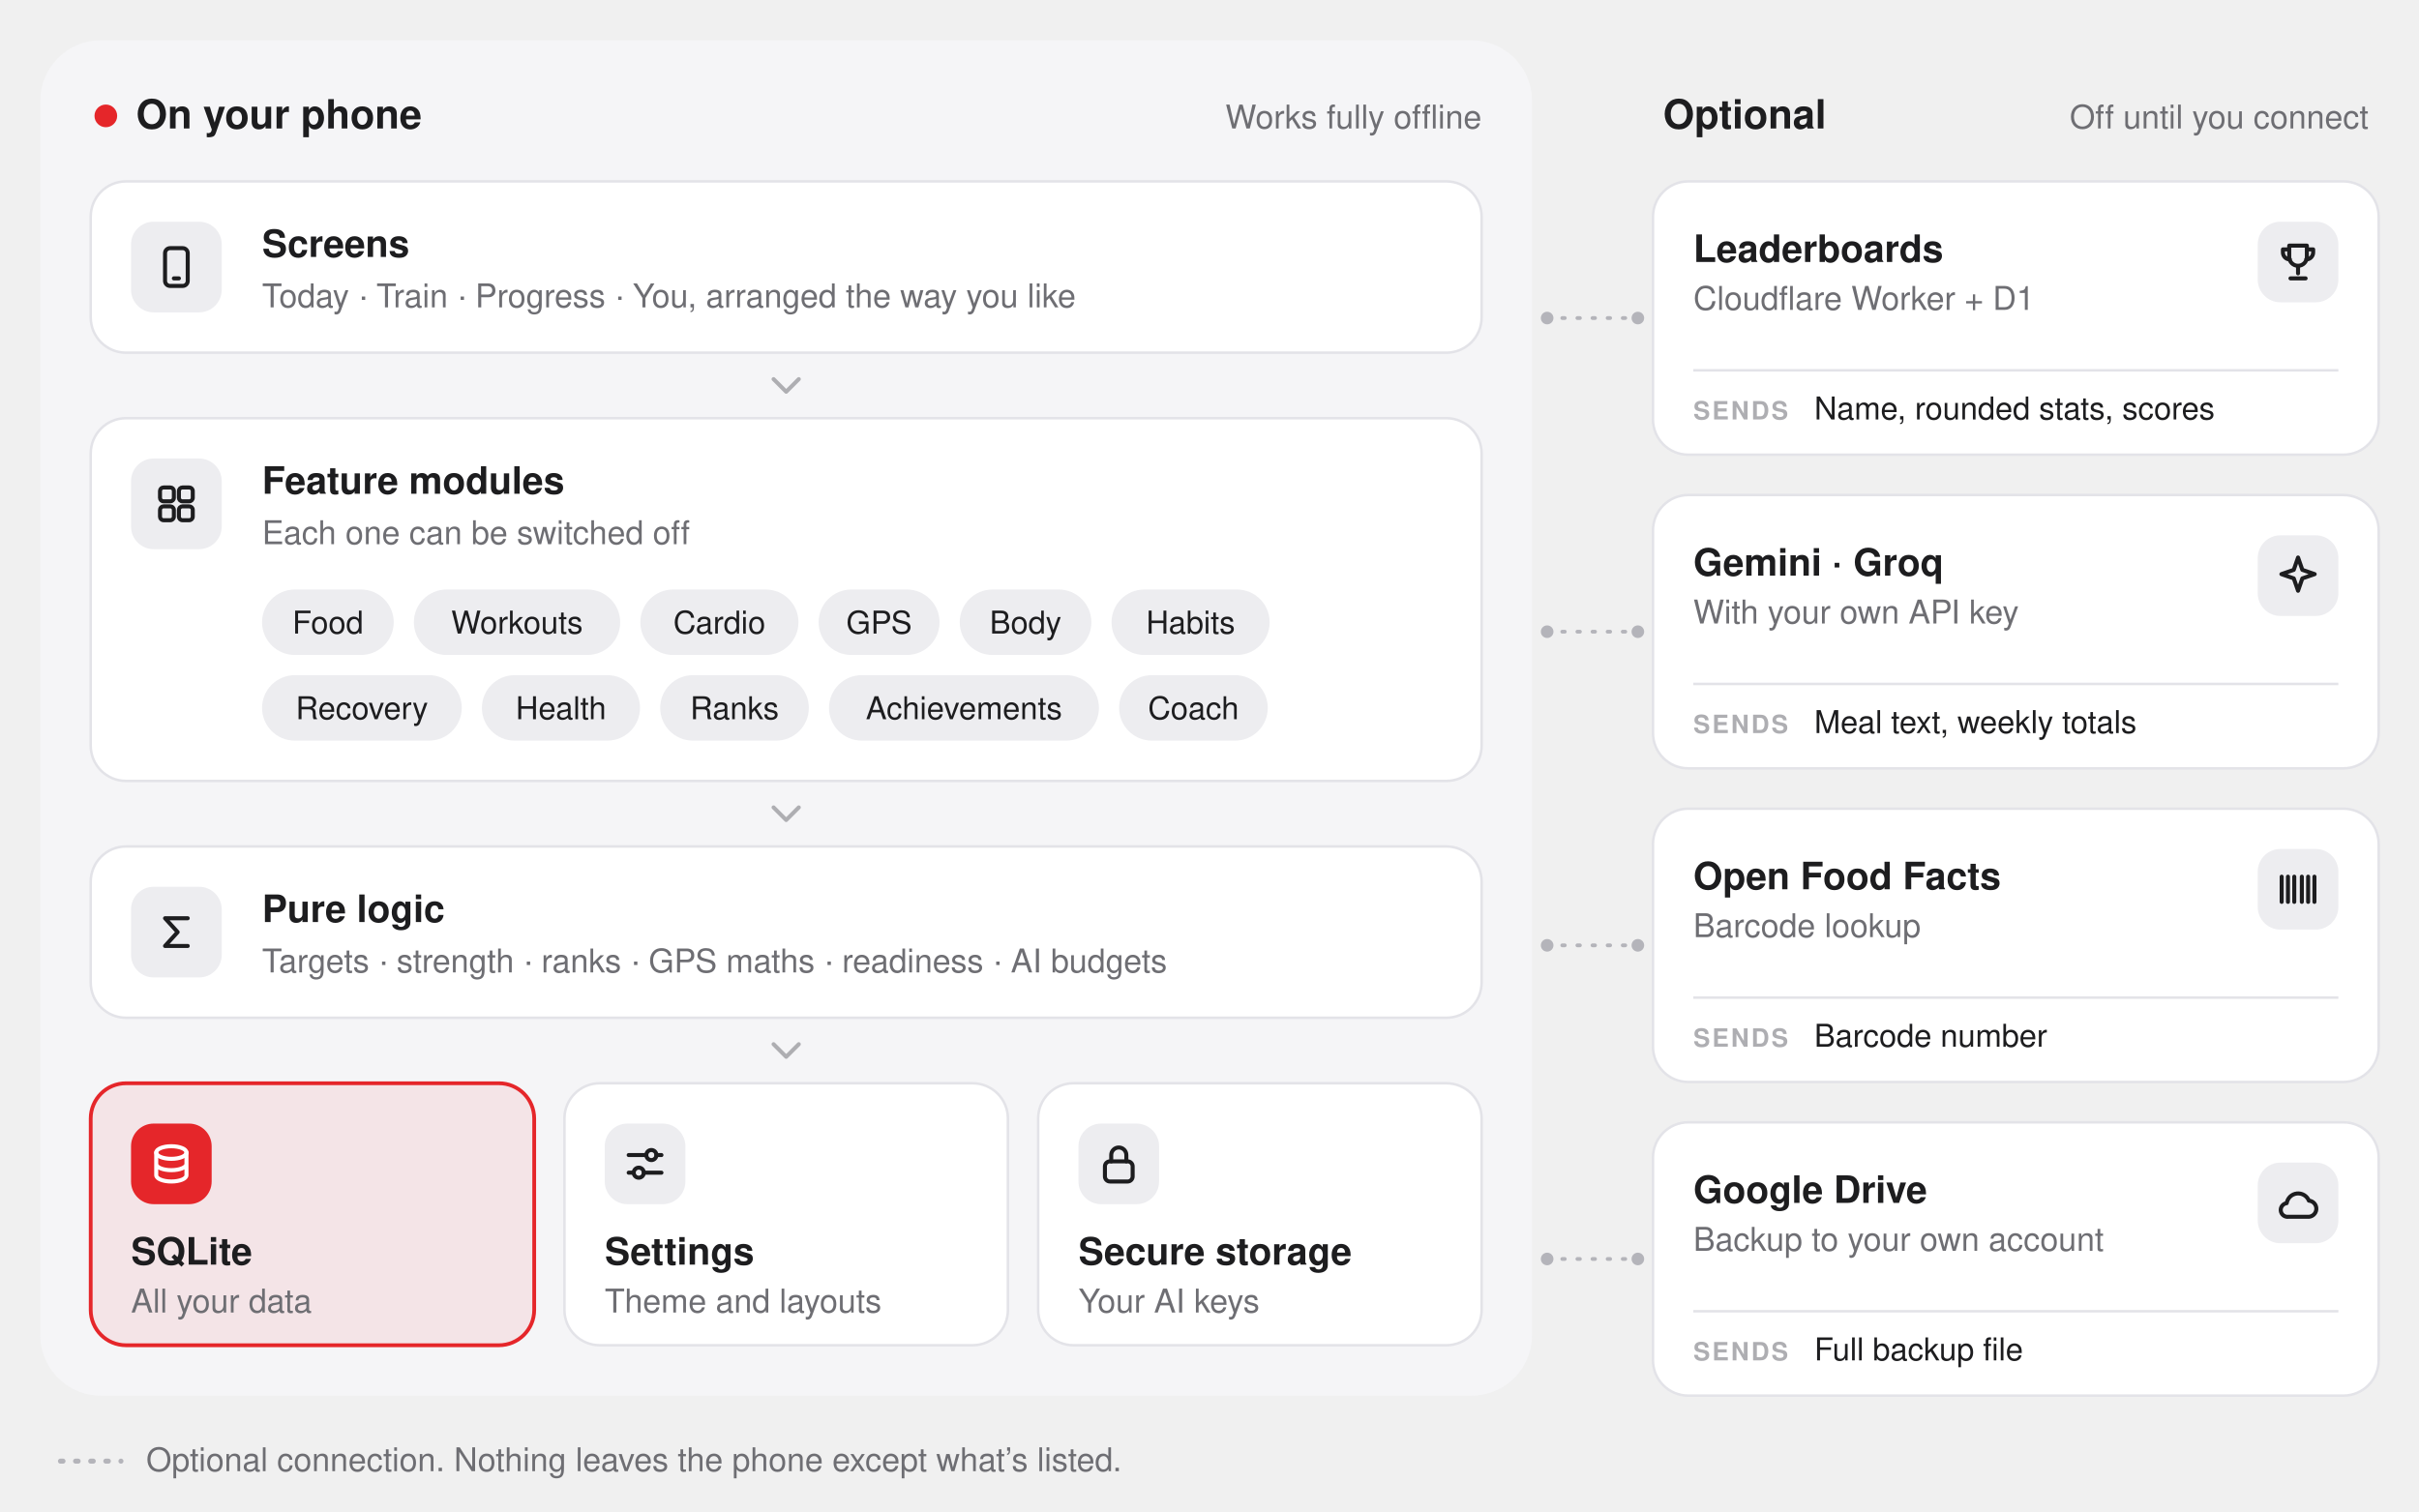
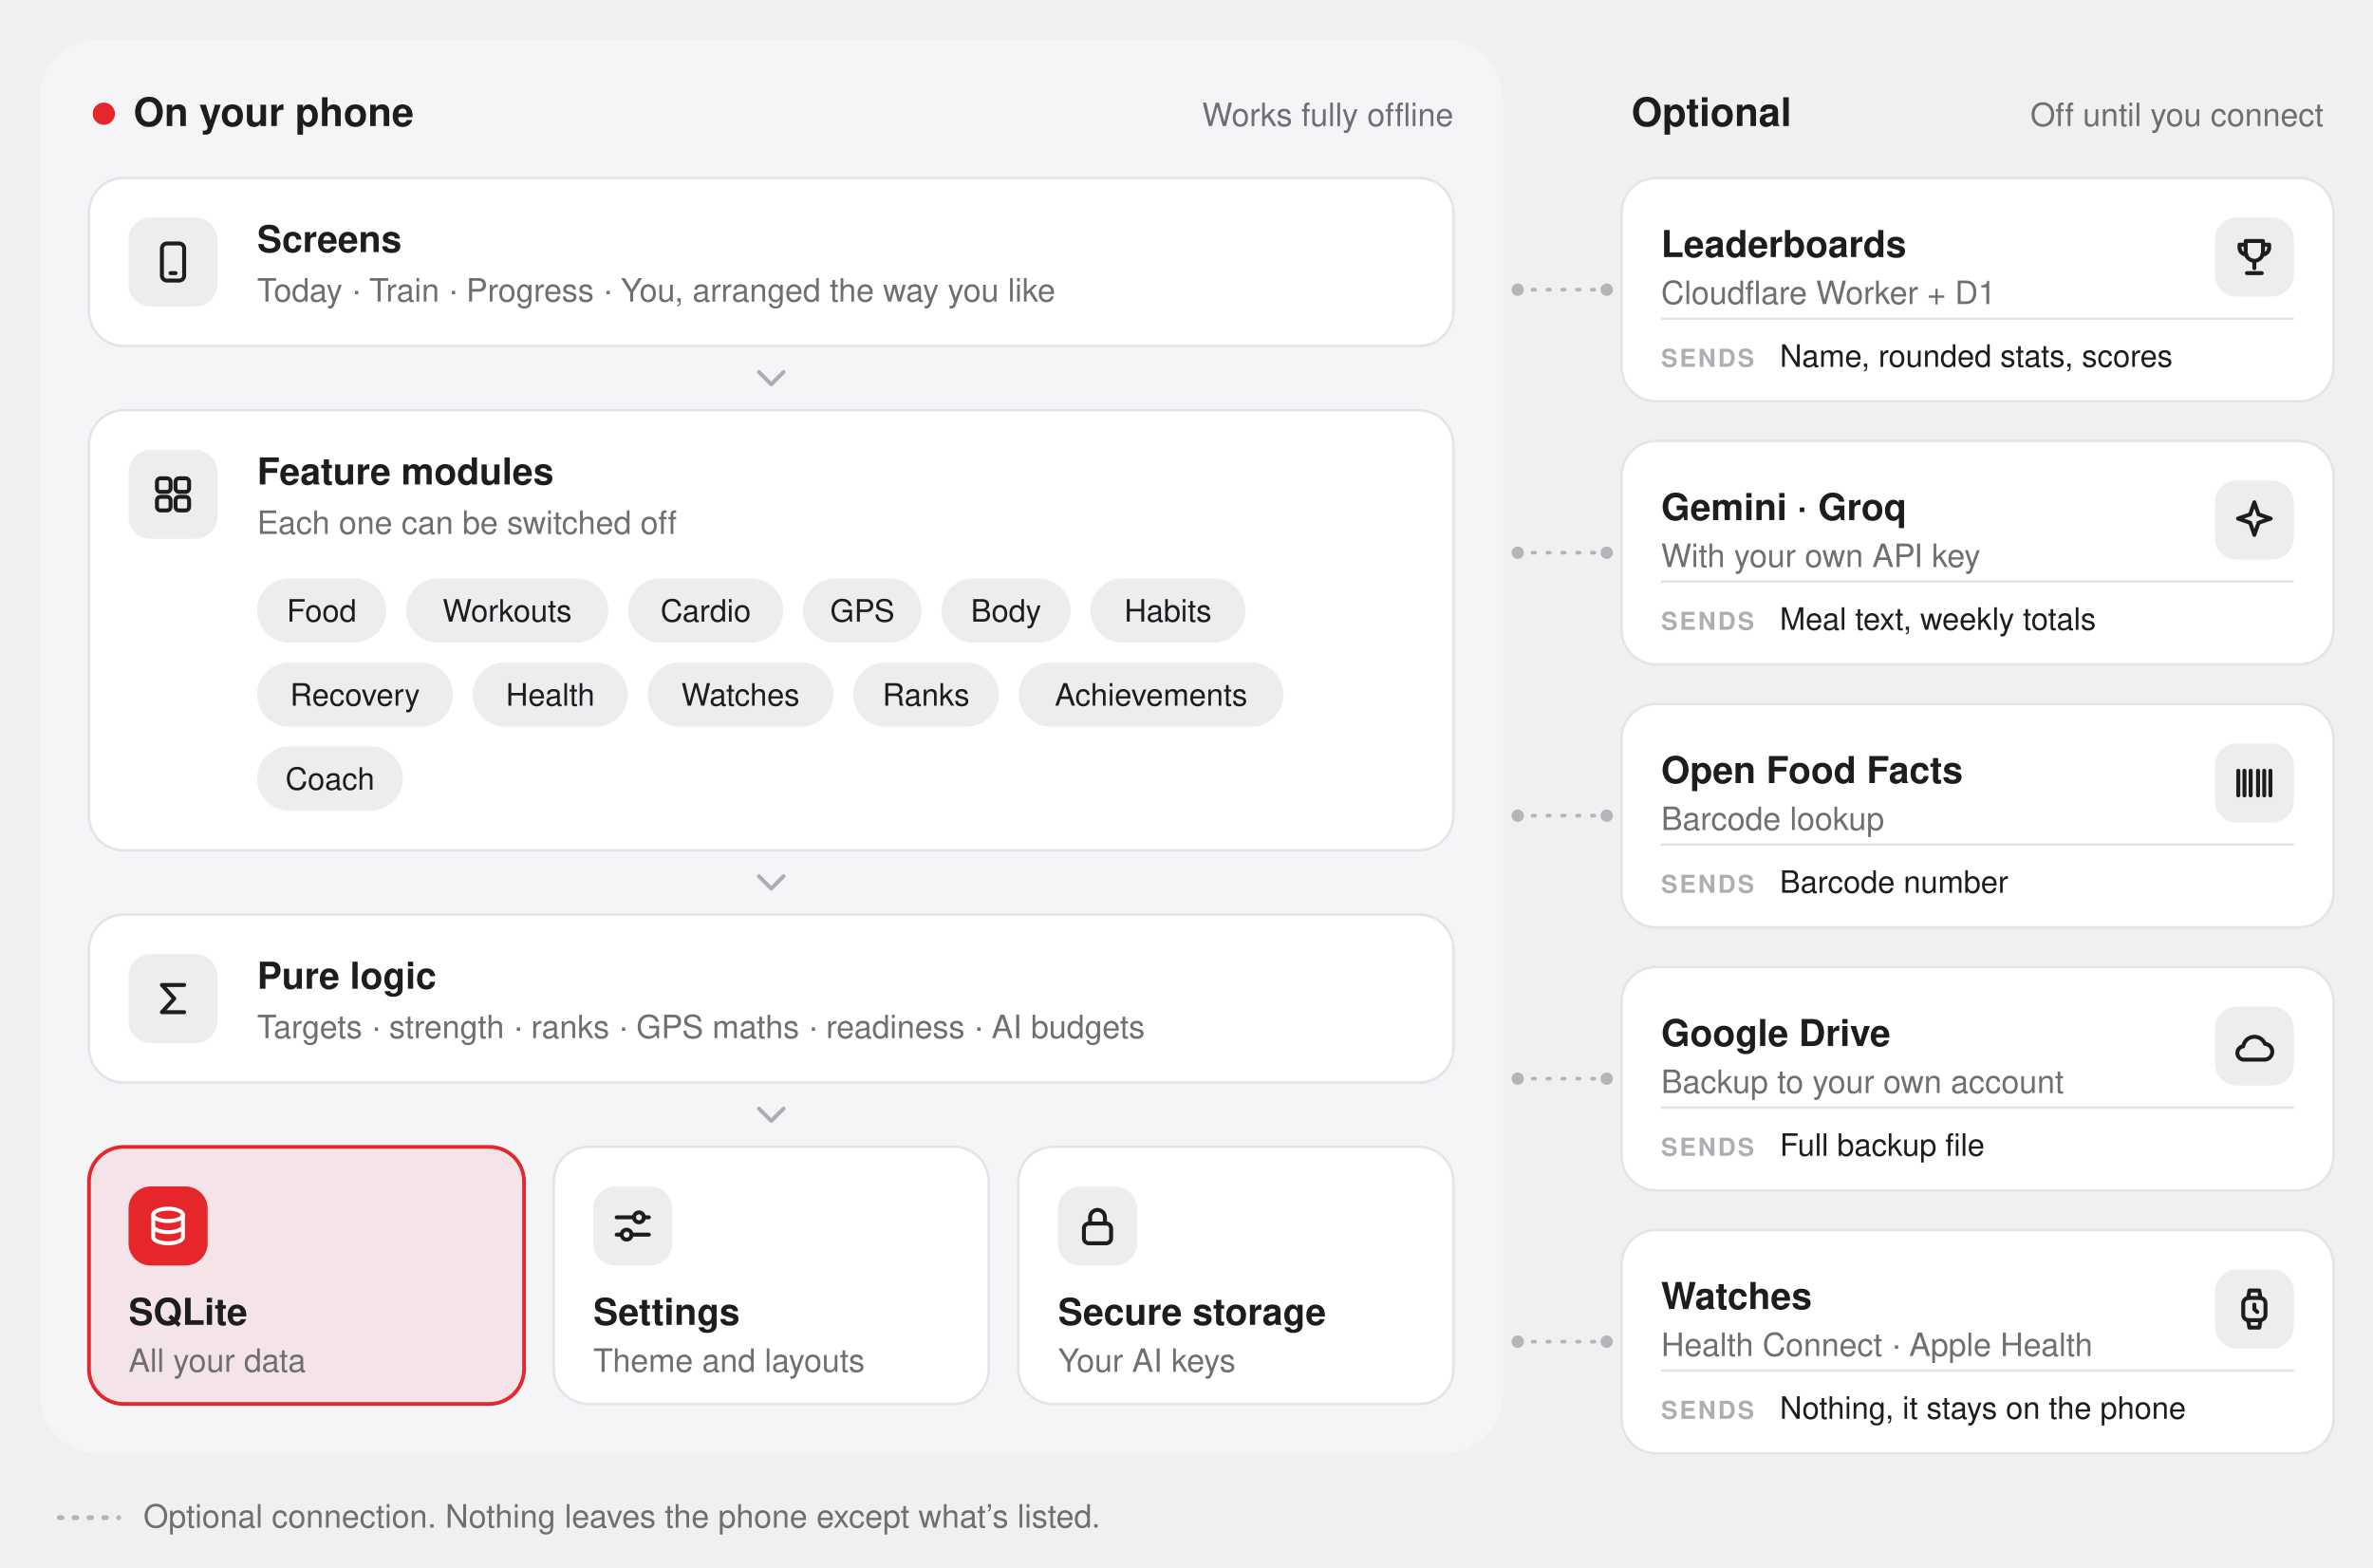
- <svg xmlns="http://www.w3.org/2000/svg" width="960" height="600" viewBox="0 0 960 600" role="img" aria-labelledby="title">
+ <svg xmlns="http://www.w3.org/2000/svg" width="960" height="634" viewBox="0 0 960 634" role="img" aria-labelledby="title">
  <g font-family="-apple-system, BlinkMacSystemFont, 'Segoe UI', 'Helvetica Neue', Helvetica, Arial, sans-serif">
-     <rect x="16" y="16" width="592" height="538" rx="24" fill="#F5F5F7" />
+     <rect x="16" y="16" width="592" height="572" rx="24" fill="#F5F5F7" />
    <circle cx="42" cy="46" r="4.5" fill="#E5262A" />
    <text x="54" y="51" font-size="16" fill="#1D1D1F" font-weight="600">On your phone</text>
    <text x="588" y="51" font-size="13" fill="#6E6E73" text-anchor="end">Works fully offline</text>
    <rect x="36" y="72" width="552" height="68" rx="14" fill="#FFFFFF" stroke="#E3E3E8" stroke-width="1" />
    <rect x="52" y="88" width="36" height="36" rx="9" fill="#EDEDF0" />
    <g transform="translate(61 97)" fill="none" stroke="#1D1D1F" stroke-width="1.6" stroke-linecap="round" stroke-linejoin="round">
      <rect x="4.5" y="1.5" width="9" height="15" rx="2" />
      <path d="M8 13.5h2" />
    </g>
    <text x="104" y="102" font-size="15" fill="#1D1D1F" font-weight="600">Screens</text>
    <text x="104" y="122" font-size="13" fill="#6E6E73">Today · Train · Progress · You, arranged the way you like</text>
    <path d="M307 150.5l5 5 5-5" fill="none" stroke="#AEAEB2" stroke-width="1.6" stroke-linecap="round" stroke-linejoin="round" />
-     <rect x="36" y="166" width="552" height="144" rx="14" fill="#FFFFFF" stroke="#E3E3E8" stroke-width="1" />
+     <rect x="36" y="166" width="552" height="178" rx="14" fill="#FFFFFF" stroke="#E3E3E8" stroke-width="1" />
    <rect x="52" y="182" width="36" height="36" rx="9" fill="#EDEDF0" />
    <g transform="translate(61 191)" fill="none" stroke="#1D1D1F" stroke-width="1.6" stroke-linecap="round" stroke-linejoin="round">
      <rect x="2.5" y="2.5" width="5.5" height="5.5" rx="1.4" />
      <rect x="10" y="2.5" width="5.5" height="5.5" rx="1.4" />
      <rect x="2.5" y="10" width="5.5" height="5.5" rx="1.4" />
      <rect x="10" y="10" width="5.5" height="5.5" rx="1.4" />
    </g>
    <text x="104" y="196" font-size="15" fill="#1D1D1F" font-weight="600">Feature modules</text>
    <text x="104" y="216" font-size="13" fill="#6E6E73">Each one can be switched off</text>
-     <path d="M307 320.5l5 5 5-5" fill="none" stroke="#AEAEB2" stroke-width="1.6" stroke-linecap="round" stroke-linejoin="round" />
+     <path d="M307 354.5l5 5 5-5" fill="none" stroke="#AEAEB2" stroke-width="1.6" stroke-linecap="round" stroke-linejoin="round" />
    <rect x="104" y="234" width="52.25" height="26" rx="13" fill="#EDEDF0" />
    <text x="130.125" y="251.5" font-size="12.5" fill="#1D1D1F" font-weight="500" text-anchor="middle">Food</text>
    <rect x="164.25" y="234" width="81.875" height="26" rx="13" fill="#EDEDF0" />
    <text x="205.188" y="251.5" font-size="12.5" fill="#1D1D1F" font-weight="500" text-anchor="middle">Workouts</text>
    <rect x="254.125" y="234" width="62.75" height="26" rx="13" fill="#EDEDF0" />
    <text x="285.5" y="251.5" font-size="12.5" fill="#1D1D1F" font-weight="500" text-anchor="middle">Cardio</text>
    <rect x="324.875" y="234" width="48" height="26" rx="13" fill="#EDEDF0" />
    <text x="348.875" y="251.5" font-size="12.5" fill="#1D1D1F" font-weight="500" text-anchor="middle">GPS</text>
    <rect x="380.875" y="234" width="52.25" height="26" rx="13" fill="#EDEDF0" />
    <text x="407" y="251.5" font-size="12.5" fill="#1D1D1F" font-weight="500" text-anchor="middle">Body</text>
    <rect x="441.125" y="234" width="62.75" height="26" rx="13" fill="#EDEDF0" />
    <text x="472.5" y="251.5" font-size="12.5" fill="#1D1D1F" font-weight="500" text-anchor="middle">Habits</text>
    <rect x="104" y="268" width="79.25" height="26" rx="13" fill="#EDEDF0" />
    <text x="143.625" y="285.5" font-size="12.5" fill="#1D1D1F" font-weight="500" text-anchor="middle">Recovery</text>
    <rect x="191.25" y="268" width="62.75" height="26" rx="13" fill="#EDEDF0" />
    <text x="222.625" y="285.5" font-size="12.5" fill="#1D1D1F" font-weight="500" text-anchor="middle">Health</text>
-     <rect x="262" y="268" width="59" height="26" rx="13" fill="#EDEDF0" />
-     <text x="291.5" y="285.5" font-size="12.5" fill="#1D1D1F" font-weight="500" text-anchor="middle">Ranks</text>
-     <rect x="329" y="268" width="107.125" height="26" rx="13" fill="#EDEDF0" />
-     <text x="382.562" y="285.5" font-size="12.5" fill="#1D1D1F" font-weight="500" text-anchor="middle">Achievements</text>
-     <rect x="444.125" y="268" width="59" height="26" rx="13" fill="#EDEDF0" />
-     <text x="473.625" y="285.5" font-size="12.5" fill="#1D1D1F" font-weight="500" text-anchor="middle">Coach</text>
-     <rect x="36" y="336" width="552" height="68" rx="14" fill="#FFFFFF" stroke="#E3E3E8" stroke-width="1" />
-     <rect x="52" y="352" width="36" height="36" rx="9" fill="#EDEDF0" />
-     <g transform="translate(61 361)" fill="none" stroke="#1D1D1F" stroke-width="1.6" stroke-linecap="round" stroke-linejoin="round">
+     <rect x="262" y="268" width="75.125" height="26" rx="13" fill="#EDEDF0" />
+     <text x="299.562" y="285.5" font-size="12.5" fill="#1D1D1F" font-weight="500" text-anchor="middle">Watches</text>
+     <rect x="345.125" y="268" width="59" height="26" rx="13" fill="#EDEDF0" />
+     <text x="374.625" y="285.5" font-size="12.5" fill="#1D1D1F" font-weight="500" text-anchor="middle">Ranks</text>
+     <rect x="412.125" y="268" width="107.125" height="26" rx="13" fill="#EDEDF0" />
+     <text x="465.688" y="285.5" font-size="12.5" fill="#1D1D1F" font-weight="500" text-anchor="middle">Achievements</text>
+     <rect x="104" y="302" width="59" height="26" rx="13" fill="#EDEDF0" />
+     <text x="133.5" y="319.5" font-size="12.5" fill="#1D1D1F" font-weight="500" text-anchor="middle">Coach</text>
+     <rect x="36" y="370" width="552" height="68" rx="14" fill="#FFFFFF" stroke="#E3E3E8" stroke-width="1" />
+     <rect x="52" y="386" width="36" height="36" rx="9" fill="#EDEDF0" />
+     <g transform="translate(61 395)" fill="none" stroke="#1D1D1F" stroke-width="1.6" stroke-linecap="round" stroke-linejoin="round">
      <path d="M13.5 3.5h-9l5 5.5-5 5.5h9" />
    </g>
-     <text x="104" y="366" font-size="15" fill="#1D1D1F" font-weight="600">Pure logic</text>
-     <text x="104" y="386" font-size="13" fill="#6E6E73">Targets · strength · ranks · GPS maths · readiness · AI budgets</text>
-     <path d="M307 414.5l5 5 5-5" fill="none" stroke="#AEAEB2" stroke-width="1.6" stroke-linecap="round" stroke-linejoin="round" />
-     <rect x="36" y="430" width="176" height="104" rx="14" fill="#E5262A14" stroke="#E5262A" stroke-width="1.5" />
-     <rect x="52" y="446" width="32" height="32" rx="9" fill="#E5262A" />
-     <g transform="translate(59 453)" fill="none" stroke="#FFFFFF" stroke-width="1.6" stroke-linecap="round" stroke-linejoin="round">
+     <text x="104" y="400" font-size="15" fill="#1D1D1F" font-weight="600">Pure logic</text>
+     <text x="104" y="420" font-size="13" fill="#6E6E73">Targets · strength · ranks · GPS maths · readiness · AI budgets</text>
+     <path d="M307 448.5l5 5 5-5" fill="none" stroke="#AEAEB2" stroke-width="1.6" stroke-linecap="round" stroke-linejoin="round" />
+     <rect x="36" y="464" width="176" height="104" rx="14" fill="#E5262A14" stroke="#E5262A" stroke-width="1.5" />
+     <rect x="52" y="480" width="32" height="32" rx="9" fill="#E5262A" />
+     <g transform="translate(59 487)" fill="none" stroke="#FFFFFF" stroke-width="1.6" stroke-linecap="round" stroke-linejoin="round">
      <ellipse cx="9" cy="4.5" rx="6" ry="2.5" />
      <path d="M3 4.5v9c0 1.4 2.7 2.5 6 2.5s6-1.1 6-2.5v-9M3 9c0 1.4 2.7 2.5 6 2.5s6-1.1 6-2.5" />
    </g>
-     <text x="52" y="502" font-size="15" fill="#1D1D1F" font-weight="600">SQLite</text>
-     <text x="52" y="521" font-size="13" fill="#6E6E73">All your data</text>
-     <rect x="224" y="430" width="176" height="104" rx="14" fill="#FFFFFF" stroke="#E3E3E8" stroke-width="1" />
-     <rect x="240" y="446" width="32" height="32" rx="9" fill="#EDEDF0" />
-     <g transform="translate(247 453)" fill="none" stroke="#1D1D1F" stroke-width="1.6" stroke-linecap="round" stroke-linejoin="round">
+     <text x="52" y="536" font-size="15" fill="#1D1D1F" font-weight="600">SQLite</text>
+     <text x="52" y="555" font-size="13" fill="#6E6E73">All your data</text>
+     <rect x="224" y="464" width="176" height="104" rx="14" fill="#FFFFFF" stroke="#E3E3E8" stroke-width="1" />
+     <rect x="240" y="480" width="32" height="32" rx="9" fill="#EDEDF0" />
+     <g transform="translate(247 487)" fill="none" stroke="#1D1D1F" stroke-width="1.6" stroke-linecap="round" stroke-linejoin="round">
      <path d="M2.5 5.5h7M13.5 5.5h2M2.5 12.5h2M8.5 12.5h7" />
      <circle cx="11.5" cy="5.5" r="2" />
      <circle cx="6.5" cy="12.5" r="2" />
    </g>
-     <text x="240" y="502" font-size="15" fill="#1D1D1F" font-weight="600">Settings</text>
-     <text x="240" y="521" font-size="13" fill="#6E6E73">Theme and layouts</text>
-     <rect x="412" y="430" width="176" height="104" rx="14" fill="#FFFFFF" stroke="#E3E3E8" stroke-width="1" />
-     <rect x="428" y="446" width="32" height="32" rx="9" fill="#EDEDF0" />
-     <g transform="translate(435 453)" fill="none" stroke="#1D1D1F" stroke-width="1.6" stroke-linecap="round" stroke-linejoin="round">
+     <text x="240" y="536" font-size="15" fill="#1D1D1F" font-weight="600">Settings</text>
+     <text x="240" y="555" font-size="13" fill="#6E6E73">Theme and layouts</text>
+     <rect x="412" y="464" width="176" height="104" rx="14" fill="#FFFFFF" stroke="#E3E3E8" stroke-width="1" />
+     <rect x="428" y="480" width="32" height="32" rx="9" fill="#EDEDF0" />
+     <g transform="translate(435 487)" fill="none" stroke="#1D1D1F" stroke-width="1.6" stroke-linecap="round" stroke-linejoin="round">
      <rect x="3.5" y="8" width="11" height="8" rx="2" />
      <path d="M6 8V5.5a3 3 0 0 1 6 0V8" />
    </g>
-     <text x="428" y="502" font-size="15" fill="#1D1D1F" font-weight="600">Secure storage</text>
-     <text x="428" y="521" font-size="13" fill="#6E6E73">Your AI keys</text>
+     <text x="428" y="536" font-size="15" fill="#1D1D1F" font-weight="600">Secure storage</text>
+     <text x="428" y="555" font-size="13" fill="#6E6E73">Your AI keys</text>
    <text x="660" y="51" font-size="16" fill="#1D1D1F" font-weight="600">Optional</text>
    <text x="940" y="51" font-size="13" fill="#6E6E73" text-anchor="end">Off until you connect</text>
-     <path d="M614 126.25H650" stroke="#B4B4BA" stroke-width="1.5" stroke-linecap="round" stroke-dasharray="1 5" />
-     <circle cx="614" cy="126.25" r="2.5" fill="#B4B4BA" />
-     <circle cx="650" cy="126.25" r="2.5" fill="#B4B4BA" />
-     <rect x="656" y="72" width="288" height="108.5" rx="14" fill="#FFFFFF" stroke="#E3E3E8" stroke-width="1" />
+     <path d="M614 117.2H650" stroke="#B4B4BA" stroke-width="1.5" stroke-linecap="round" stroke-dasharray="1 5" />
+     <circle cx="614" cy="117.2" r="2.5" fill="#B4B4BA" />
+     <circle cx="650" cy="117.2" r="2.5" fill="#B4B4BA" />
+     <rect x="656" y="72" width="288" height="90.4" rx="14" fill="#FFFFFF" stroke="#E3E3E8" stroke-width="1" />
    <rect x="896" y="88" width="32" height="32" rx="9" fill="#EDEDF0" />
    <g transform="translate(903 95)" fill="none" stroke="#1D1D1F" stroke-width="1.6" stroke-linecap="round" stroke-linejoin="round">
      <path d="M5.5 2.5h7v4.5a3.5 3.5 0 0 1-7 0zM5.5 4H3v1.2A2.8 2.8 0 0 0 5.8 8M12.5 4H15v1.2A2.8 2.8 0 0 1 12.2 8M9 10.5v3M6 15.5h6" />
    </g>
    <text x="672" y="104" font-size="15" fill="#1D1D1F" font-weight="600">Leaderboards</text>
    <text x="672" y="123" font-size="13" fill="#6E6E73">Cloudflare Worker + D1</text>
-     <rect x="672" y="146.5" width="256" height="1" rx="0" fill="#E3E3E8" />
-     <text x="672" y="166.5" font-size="10" fill="#AEAEB2" font-weight="700" letter-spacing="0.8">SENDS</text>
-     <text x="720" y="166.5" font-size="12.5" fill="#1D1D1F" font-weight="500">Name, rounded stats, scores</text>
-     <path d="M614 250.75H650" stroke="#B4B4BA" stroke-width="1.5" stroke-linecap="round" stroke-dasharray="1 5" />
-     <circle cx="614" cy="250.75" r="2.5" fill="#B4B4BA" />
-     <circle cx="650" cy="250.75" r="2.5" fill="#B4B4BA" />
-     <rect x="656" y="196.5" width="288" height="108.5" rx="14" fill="#FFFFFF" stroke="#E3E3E8" stroke-width="1" />
-     <rect x="896" y="212.5" width="32" height="32" rx="9" fill="#EDEDF0" />
-     <g transform="translate(903 219.5)" fill="none" stroke="#1D1D1F" stroke-width="1.6" stroke-linecap="round" stroke-linejoin="round">
+     <rect x="672" y="128.4" width="256" height="1" rx="0" fill="#E3E3E8" />
+     <text x="672" y="148.4" font-size="10" fill="#AEAEB2" font-weight="700" letter-spacing="0.8">SENDS</text>
+     <text x="720" y="148.4" font-size="12.5" fill="#1D1D1F" font-weight="500">Name, rounded stats, scores</text>
+     <path d="M614 223.6H650" stroke="#B4B4BA" stroke-width="1.5" stroke-linecap="round" stroke-dasharray="1 5" />
+     <circle cx="614" cy="223.6" r="2.5" fill="#B4B4BA" />
+     <circle cx="650" cy="223.6" r="2.5" fill="#B4B4BA" />
+     <rect x="656" y="178.4" width="288" height="90.4" rx="14" fill="#FFFFFF" stroke="#E3E3E8" stroke-width="1" />
+     <rect x="896" y="194.4" width="32" height="32" rx="9" fill="#EDEDF0" />
+     <g transform="translate(903 201.4)" fill="none" stroke="#1D1D1F" stroke-width="1.6" stroke-linecap="round" stroke-linejoin="round">
      <path d="M9 1.8l1.7 4.9 4.9 1.7-4.9 1.7L9 15l-1.7-4.9-4.9-1.7 4.9-1.7z" />
    </g>
-     <text x="672" y="228.5" font-size="15" fill="#1D1D1F" font-weight="600">Gemini · Groq</text>
-     <text x="672" y="247.5" font-size="13" fill="#6E6E73">With your own API key</text>
-     <rect x="672" y="271" width="256" height="1" rx="0" fill="#E3E3E8" />
-     <text x="672" y="291" font-size="10" fill="#AEAEB2" font-weight="700" letter-spacing="0.8">SENDS</text>
-     <text x="720" y="291" font-size="12.5" fill="#1D1D1F" font-weight="500">Meal text, weekly totals</text>
-     <path d="M614 375.25H650" stroke="#B4B4BA" stroke-width="1.5" stroke-linecap="round" stroke-dasharray="1 5" />
-     <circle cx="614" cy="375.25" r="2.5" fill="#B4B4BA" />
-     <circle cx="650" cy="375.25" r="2.5" fill="#B4B4BA" />
-     <rect x="656" y="321" width="288" height="108.5" rx="14" fill="#FFFFFF" stroke="#E3E3E8" stroke-width="1" />
-     <rect x="896" y="337" width="32" height="32" rx="9" fill="#EDEDF0" />
-     <g transform="translate(903 344)" fill="none" stroke="#1D1D1F" stroke-width="1.6" stroke-linecap="round" stroke-linejoin="round">
+     <text x="672" y="210.4" font-size="15" fill="#1D1D1F" font-weight="600">Gemini · Groq</text>
+     <text x="672" y="229.4" font-size="13" fill="#6E6E73">With your own API key</text>
+     <rect x="672" y="234.8" width="256" height="1" rx="0" fill="#E3E3E8" />
+     <text x="672" y="254.8" font-size="10" fill="#AEAEB2" font-weight="700" letter-spacing="0.8">SENDS</text>
+     <text x="720" y="254.8" font-size="12.5" fill="#1D1D1F" font-weight="500">Meal text, weekly totals</text>
+     <path d="M614 330H650" stroke="#B4B4BA" stroke-width="1.5" stroke-linecap="round" stroke-dasharray="1 5" />
+     <circle cx="614" cy="330" r="2.5" fill="#B4B4BA" />
+     <circle cx="650" cy="330" r="2.5" fill="#B4B4BA" />
+     <rect x="656" y="284.8" width="288" height="90.4" rx="14" fill="#FFFFFF" stroke="#E3E3E8" stroke-width="1" />
+     <rect x="896" y="300.8" width="32" height="32" rx="9" fill="#EDEDF0" />
+     <g transform="translate(903 307.8)" fill="none" stroke="#1D1D1F" stroke-width="1.6" stroke-linecap="round" stroke-linejoin="round">
      <path d="M2.5 4v10M5 4v10M7.5 4v10M10.5 4v10M13 4v10M15.5 4v10" />
    </g>
-     <text x="672" y="353" font-size="15" fill="#1D1D1F" font-weight="600">Open Food Facts</text>
-     <text x="672" y="372" font-size="13" fill="#6E6E73">Barcode lookup</text>
-     <rect x="672" y="395.5" width="256" height="1" rx="0" fill="#E3E3E8" />
-     <text x="672" y="415.5" font-size="10" fill="#AEAEB2" font-weight="700" letter-spacing="0.8">SENDS</text>
-     <text x="720" y="415.5" font-size="12.5" fill="#1D1D1F" font-weight="500">Barcode number</text>
-     <path d="M614 499.75H650" stroke="#B4B4BA" stroke-width="1.5" stroke-linecap="round" stroke-dasharray="1 5" />
-     <circle cx="614" cy="499.75" r="2.5" fill="#B4B4BA" />
-     <circle cx="650" cy="499.75" r="2.5" fill="#B4B4BA" />
-     <rect x="656" y="445.5" width="288" height="108.5" rx="14" fill="#FFFFFF" stroke="#E3E3E8" stroke-width="1" />
-     <rect x="896" y="461.5" width="32" height="32" rx="9" fill="#EDEDF0" />
-     <g transform="translate(903 468.5)" fill="none" stroke="#1D1D1F" stroke-width="1.6" stroke-linecap="round" stroke-linejoin="round">
+     <text x="672" y="316.8" font-size="15" fill="#1D1D1F" font-weight="600">Open Food Facts</text>
+     <text x="672" y="335.8" font-size="13" fill="#6E6E73">Barcode lookup</text>
+     <rect x="672" y="341.2" width="256" height="1" rx="0" fill="#E3E3E8" />
+     <text x="672" y="361.2" font-size="10" fill="#AEAEB2" font-weight="700" letter-spacing="0.8">SENDS</text>
+     <text x="720" y="361.2" font-size="12.5" fill="#1D1D1F" font-weight="500">Barcode number</text>
+     <path d="M614 436.4H650" stroke="#B4B4BA" stroke-width="1.5" stroke-linecap="round" stroke-dasharray="1 5" />
+     <circle cx="614" cy="436.4" r="2.5" fill="#B4B4BA" />
+     <circle cx="650" cy="436.4" r="2.5" fill="#B4B4BA" />
+     <rect x="656" y="391.2" width="288" height="90.4" rx="14" fill="#FFFFFF" stroke="#E3E3E8" stroke-width="1" />
+     <rect x="896" y="407.2" width="32" height="32" rx="9" fill="#EDEDF0" />
+     <g transform="translate(903 414.2)" fill="none" stroke="#1D1D1F" stroke-width="1.6" stroke-linecap="round" stroke-linejoin="round">
      <path d="M5.2 14.5h7.6a3.2 3.2 0 0 0 .5-6.4 4.6 4.6 0 0 0-8.8 1A2.7 2.7 0 0 0 5.2 14.5z" />
    </g>
-     <text x="672" y="477.5" font-size="15" fill="#1D1D1F" font-weight="600">Google Drive</text>
-     <text x="672" y="496.5" font-size="13" fill="#6E6E73">Backup to your own account</text>
-     <rect x="672" y="520" width="256" height="1" rx="0" fill="#E3E3E8" />
-     <text x="672" y="540" font-size="10" fill="#AEAEB2" font-weight="700" letter-spacing="0.8">SENDS</text>
-     <text x="720" y="540" font-size="12.5" fill="#1D1D1F" font-weight="500">Full backup file</text>
-     <path d="M24 580H48" stroke="#B4B4BA" stroke-width="2" stroke-linecap="round" stroke-dasharray="1 5" />
-     <text x="58" y="584" font-size="13" fill="#6E6E73">Optional connection. Nothing leaves the phone except what’s listed.</text>
+     <text x="672" y="423.2" font-size="15" fill="#1D1D1F" font-weight="600">Google Drive</text>
+     <text x="672" y="442.2" font-size="13" fill="#6E6E73">Backup to your own account</text>
+     <rect x="672" y="447.6" width="256" height="1" rx="0" fill="#E3E3E8" />
+     <text x="672" y="467.6" font-size="10" fill="#AEAEB2" font-weight="700" letter-spacing="0.8">SENDS</text>
+     <text x="720" y="467.6" font-size="12.5" fill="#1D1D1F" font-weight="500">Full backup file</text>
+     <path d="M614 542.8H650" stroke="#B4B4BA" stroke-width="1.5" stroke-linecap="round" stroke-dasharray="1 5" />
+     <circle cx="614" cy="542.8" r="2.5" fill="#B4B4BA" />
+     <circle cx="650" cy="542.8" r="2.5" fill="#B4B4BA" />
+     <rect x="656" y="497.6" width="288" height="90.4" rx="14" fill="#FFFFFF" stroke="#E3E3E8" stroke-width="1" />
+     <rect x="896" y="513.6" width="32" height="32" rx="9" fill="#EDEDF0" />
+     <g transform="translate(903 520.6)" fill="none" stroke="#1D1D1F" stroke-width="1.6" stroke-linecap="round" stroke-linejoin="round">
+       <rect x="4.5" y="4.5" width="9" height="9" rx="2.2" />
+       <path d="M6.5 4.5l.5-3h4l.5 3M6.5 13.5l.5 3h4l.5-3M9 7.2v1.9l1.2 1.1" />
+     </g>
+     <text x="672" y="529.6" font-size="15" fill="#1D1D1F" font-weight="600">Watches</text>
+     <text x="672" y="548.6" font-size="13" fill="#6E6E73">Health Connect · Apple Health</text>
+     <rect x="672" y="554" width="256" height="1" rx="0" fill="#E3E3E8" />
+     <text x="672" y="574" font-size="10" fill="#AEAEB2" font-weight="700" letter-spacing="0.8">SENDS</text>
+     <text x="720" y="574" font-size="12.5" fill="#1D1D1F" font-weight="500">Nothing, it stays on the phone</text>
+     <path d="M24 614H48" stroke="#B4B4BA" stroke-width="2" stroke-linecap="round" stroke-dasharray="1 5" />
+     <text x="58" y="618" font-size="13" fill="#6E6E73">Optional connection. Nothing leaves the phone except what’s listed.</text>
  </g>
</svg>
